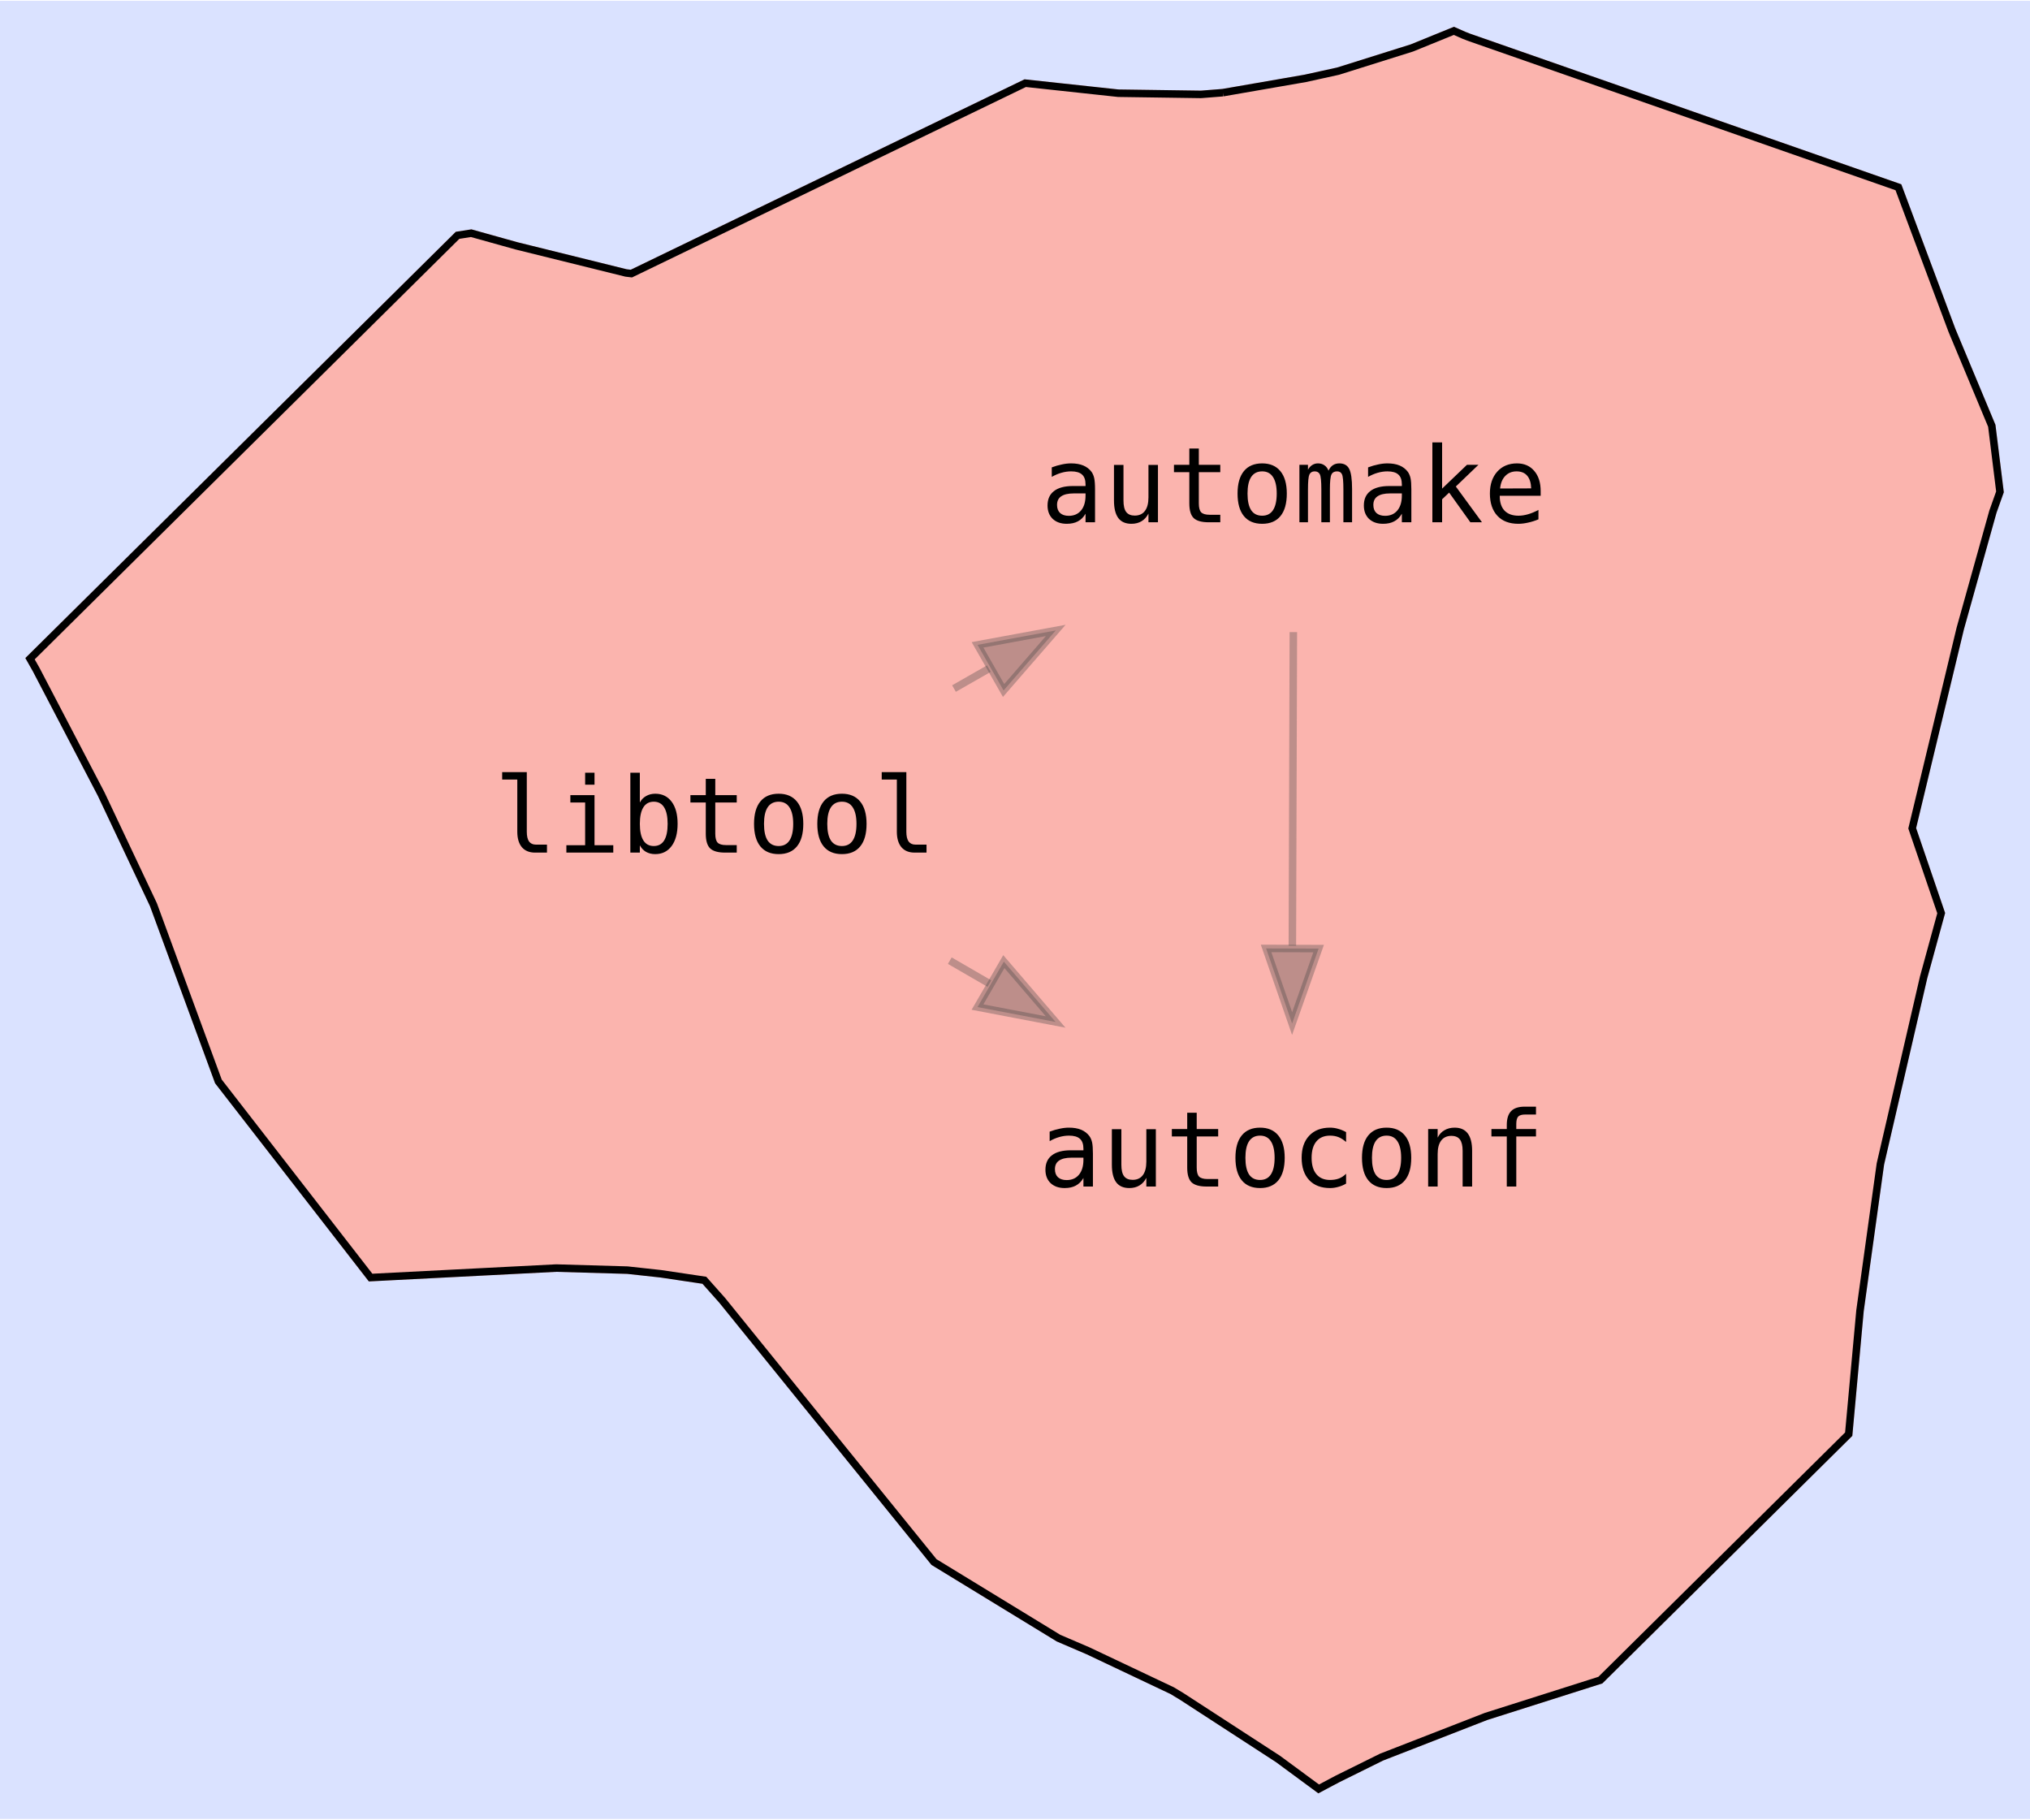
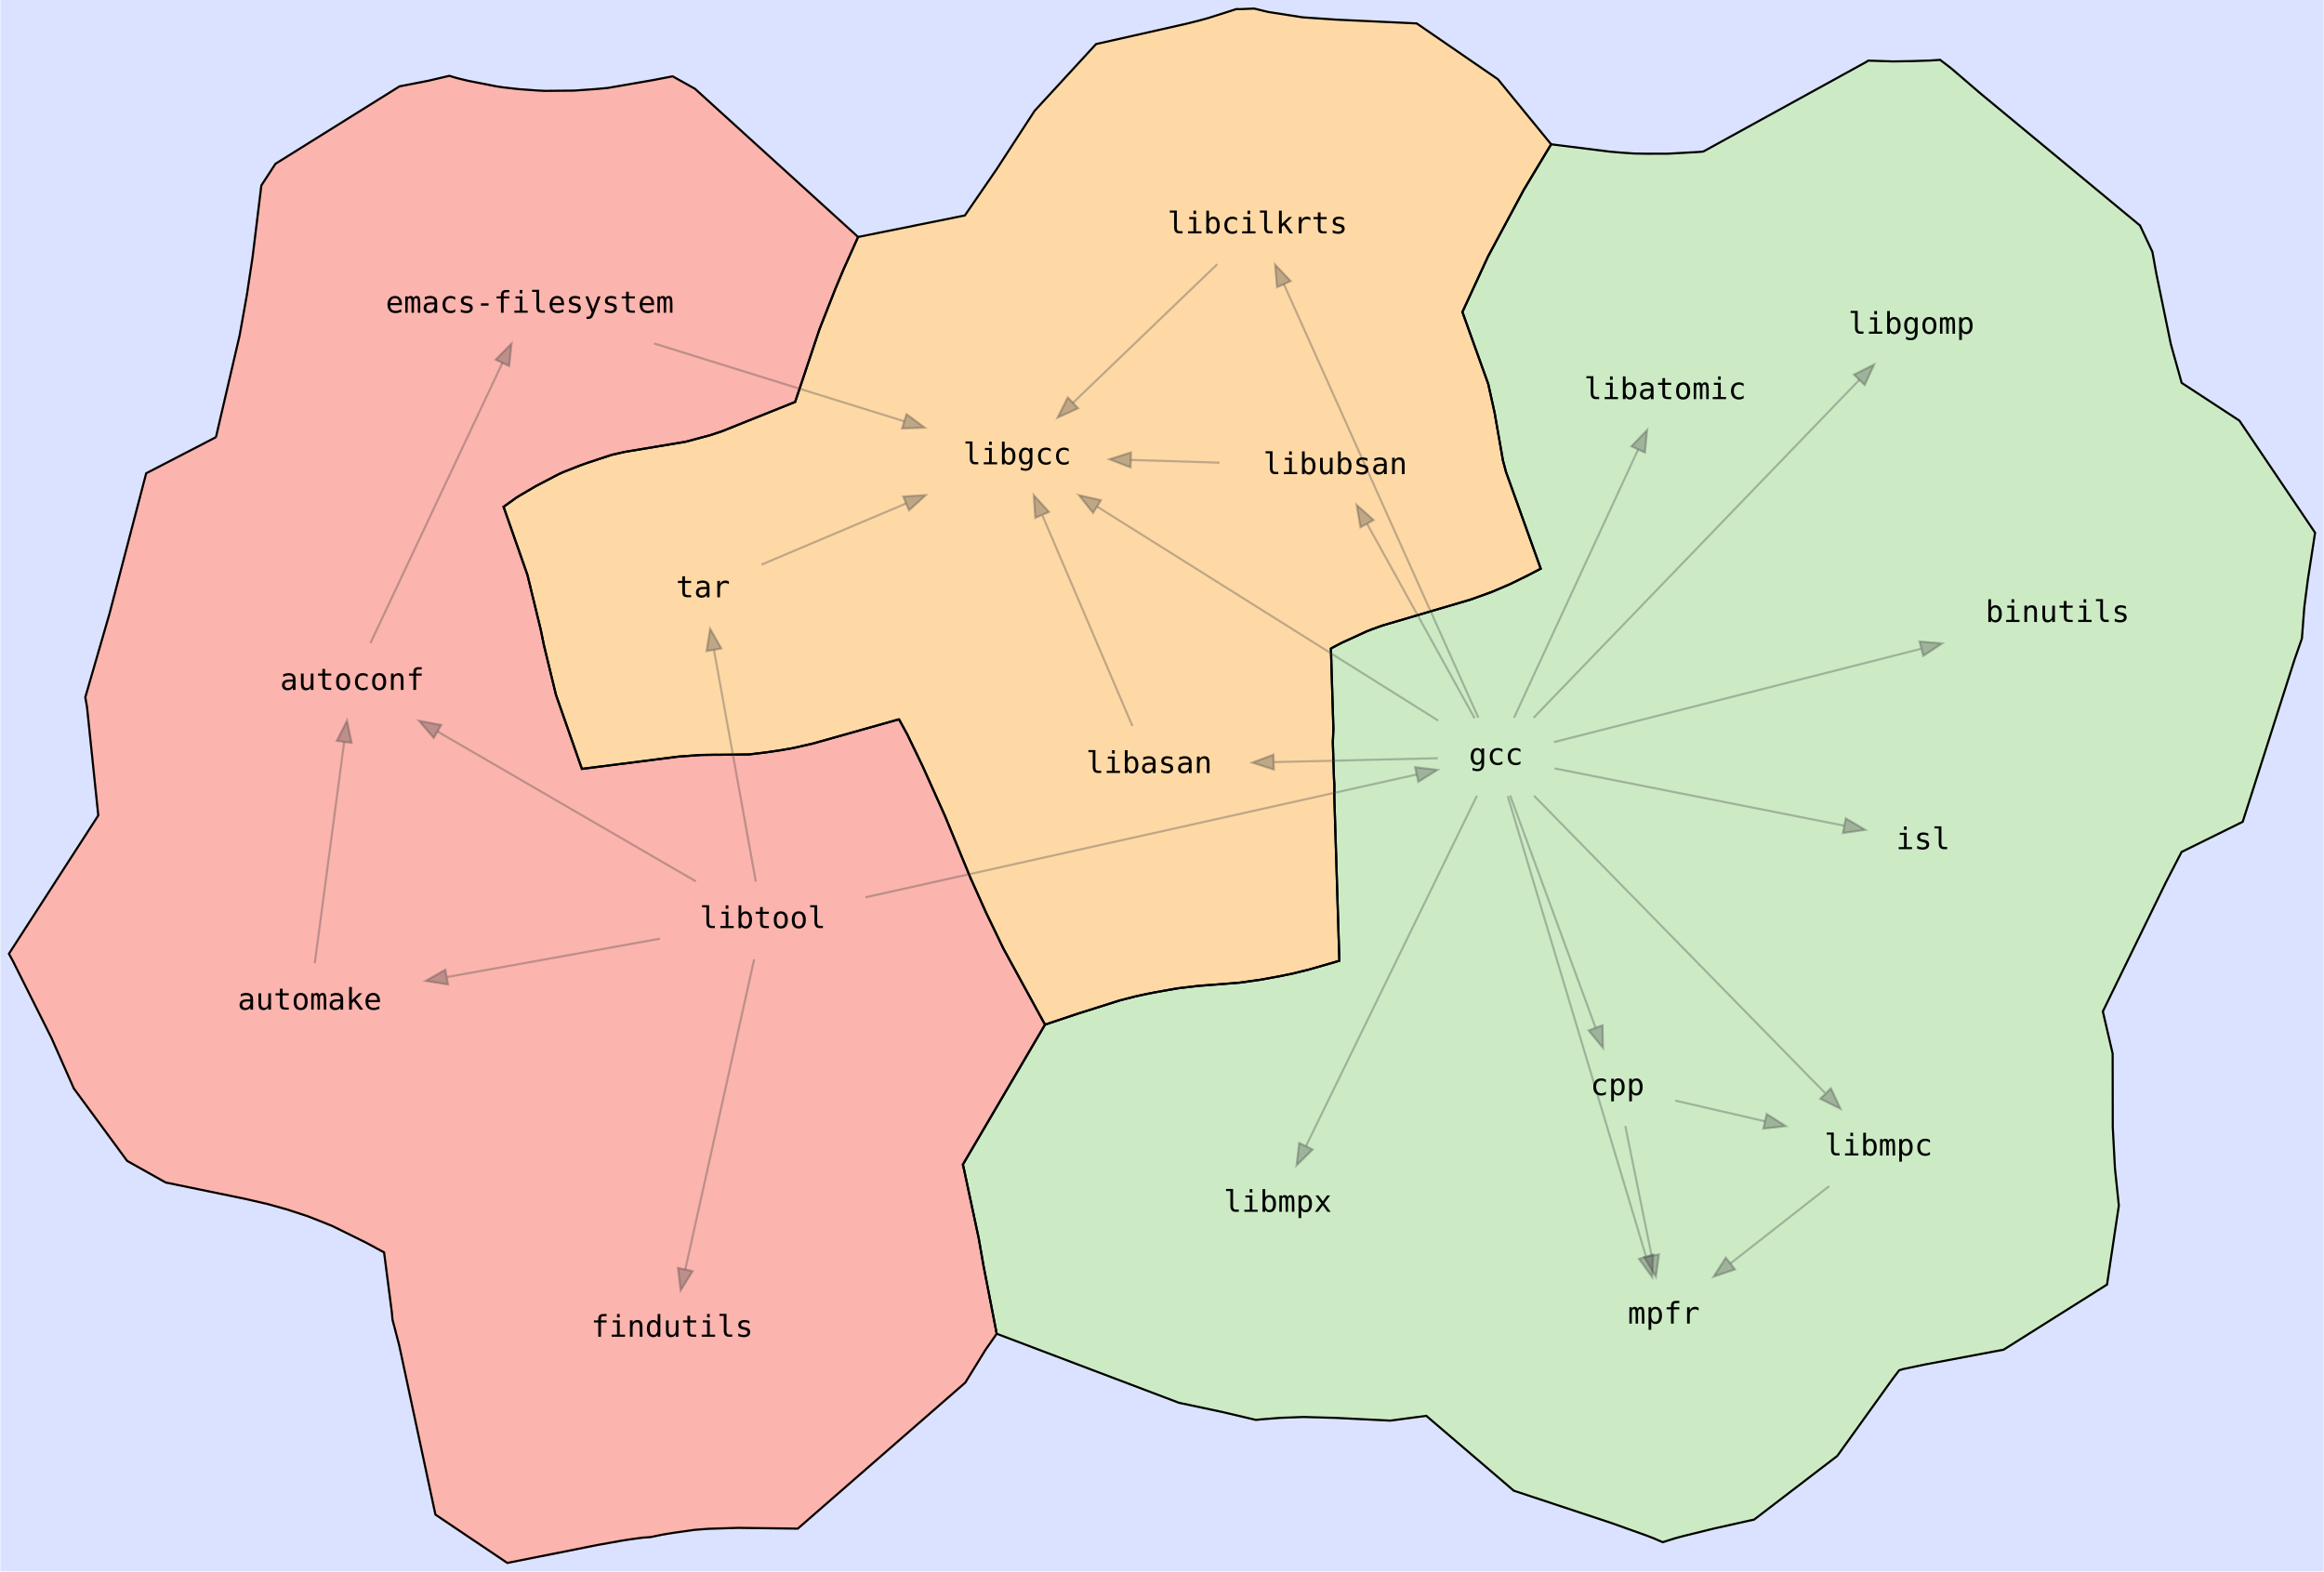
- <svg xmlns="http://www.w3.org/2000/svg" width="270pt" height="242pt" viewBox="0.00 0.00 270.47 242.20">
-   <g id="graph0" class="graph" transform="scale(1 1) rotate(0) translate(47.2194 172.2527)">
-     <polygon fill="#dae2ff" stroke="transparent" points="-47.219,69.945 -47.219,-172.253 223.25,-172.253 223.25,69.945 -47.219,69.945" />
-     <polygon fill="#fbb4ae" stroke="#fbb4ae" points="-33.744,-66.589 -26.778,-51.852 -18.12,-28.304 2.158,-2.173 26.885,-3.439 27.621,-34.826 25.884,-55.668 9.627,-56.293 31.509,-62.473 32.036,-62.156 33.344,-62.156 34.216,-62.357 38.188,-62.357 38.7,-62.24 39.157,-62.24 42.915,-65.723 45.777,-66.965 45.777,-66.965 42.915,-65.723 39.157,-62.24 42.237,-59.538 45.569,-58.093 50.602,-58.093 54.454,-59.767 57.245,-62.139 58.118,-62.139 58.678,-62.263 61.019,-62.263 61.777,-62.432 63.476,-106.309 60.306,-109.781 87.852,-110.657 87.852,-110.657 60.306,-109.781 63.476,-106.309 64.996,-104.824 67.124,-102.982 69.917,-99.758 69.917,-99.758 67.124,-102.982 64.996,-104.824 63.476,-106.309 61.777,-62.432 61.019,-62.263 58.678,-62.263 58.118,-62.139 57.245,-62.139 54.454,-59.767 50.602,-58.093 45.569,-58.093 42.237,-59.538 39.157,-62.24 38.7,-62.24 38.188,-62.357 34.216,-62.357 33.344,-62.156 32.036,-62.156 31.509,-62.473 9.627,-56.293 25.884,-55.668 27.621,-34.826 26.885,-3.439 36.372,-3.164 40.839,-2.677 46.627,-1.813 48.204,-3.904 51.737,-7.872 58.106,-14.421 66.014,-21.751 67.255,-22.762 67.903,-23.587 67.992,-35.031 67.992,-35.031 67.903,-23.587 67.255,-22.762 66.014,-21.751 58.106,-14.421 51.737,-7.872 48.204,-3.904 46.627,-1.813 49.004,.859 77.224,35.725 93.813,45.858 97.761,47.553 108.962,52.858 110.217,53.615 123.063,61.958 128.476,65.945 130.994,64.609 136.855,61.709 150.774,56.291 166.007,51.453 199.095,18.69 200.601,2.245 203.318,-17.307 209.076,-42.167 211.419,-50.721 207.557,-62.024 213.957,-88.632 218.309,-104.199 219.25,-106.845 218.16,-115.641 212.855,-128.346 205.717,-147.419 148.443,-167.421 147.815,-167.669 146.492,-168.253 140.895,-165.975 131.058,-162.884 126.693,-161.924 115.712,-160.018 112.876,-159.794 112.719,-159.789 101.772,-159.946 89.377,-161.284 36.902,-135.918 36.186,-136.003 21.612,-139.609 15.561,-141.298 13.745,-141.015 -43.219,-84.614 -42.406,-83.178 -33.744,-66.589 -33.744,-66.589" />
-     <polyline fill="none" stroke="#000000" points="115.712,-160.018 126.693,-161.924 131.058,-162.884 140.895,-165.975 146.492,-168.253 147.815,-167.669 148.443,-167.421 205.717,-147.419 212.855,-128.346 218.16,-115.641 219.25,-106.845 218.309,-104.199 213.957,-88.632 207.557,-62.024 211.419,-50.721 209.076,-42.167 203.318,-17.307 200.601,2.245 199.095,18.69 166.007,51.453 150.774,56.291 136.855,61.709 130.994,64.609 128.476,65.945 123.063,61.958 110.217,53.615 108.962,52.858 97.761,47.553 93.813,45.858 77.224,35.725 49.004,.859 46.627,-1.813 40.839,-2.677 36.372,-3.164 26.885,-3.439 2.158,-2.173 -18.12,-28.304 -26.778,-51.852 -33.744,-66.589 -42.406,-83.178 -43.219,-84.614 13.745,-141.015 15.561,-141.298 21.612,-139.609 36.186,-136.003 36.902,-135.918 89.377,-161.284 101.772,-159.946 112.719,-159.789 112.876,-159.794 115.712,-160.018 " />
+ <svg xmlns="http://www.w3.org/2000/svg" width="1087pt" height="735pt" viewBox="0.00 0.00 1087.18 735.36">
+   <g id="graph0" class="graph" transform="scale(1 1) rotate(0) translate(90.7883 639.8254)">
+     <polygon fill="#dae2ff" stroke="transparent" points="-90.788,95.538 -90.788,-639.825 996.391,-639.825 996.391,95.538 -90.788,95.538" />
+     <polygon fill="#fbb4ae" stroke="#fbb4ae" points="201.295,-428.35 201.551,-473.332 199.217,-493.195 196.904,-496.517 196.904,-496.517 199.217,-493.195 201.551,-473.332 201.295,-428.35 195.127,-426.925 183.688,-423.157 180.242,-421.91 172.678,-418.93 170.193,-417.793 159.725,-412.315 152.145,-407.86 150.534,-406.862 144.689,-402.66 155.864,-370.756 162.092,-345.116 163.583,-337.834 169.202,-314.677 139.099,-316.346 111.785,-316.242 111.785,-316.242 139.099,-316.346 169.202,-314.677 181.339,-280.027 226.123,-285.73 227.031,-285.82 237.172,-286.541 244.134,-286.642 244.164,-286.643 245.315,-286.626 250.274,-286.687 250.479,-286.684 259.474,-286.784 267.449,-287.738 273.97,-288.695 273.328,-211.289 269.862,-213.32 266.607,-213.964 266.607,-213.964 269.862,-213.32 273.328,-211.289 274.954,-209.695 272.837,-207.394 269.749,-205.447 269.749,-205.447 272.837,-207.394 274.954,-209.695 273.328,-211.289 273.97,-288.695 280.132,-289.767 289.441,-291.889 329.732,-303.233 333.634,-296.101 340.794,-281.273 351.28,-257.921 363.006,-229.42 370.433,-212.848 378.657,-195.806 312.272,-202.525 312.272,-202.525 378.657,-195.806 398.056,-160.347 359.608,-94.862 359.984,-93.37 367.06,-60.246 369.279,-47.504 375.455,-15.7 370.151,-8.108 360.76,7.141 282.369,75.484 254.419,75.125 251.869,32.192 251.869,32.192 254.419,75.125 240.714,75.552 240.525,75.562 234.184,76.039 224.025,77.475 225.485,-13.282 228.573,-14.485 232.562,-17.705 228.805,-20.947 225.181,-22.476 222.087,-22.476 222.087,-22.476 225.181,-22.476 228.805,-20.947 232.562,-17.705 228.573,-14.485 225.485,-13.282 222.441,-13.282 222.441,-13.282 225.485,-13.282 224.025,77.475 219.14,78.274 213.54,79.435 209.706,79.714 203.618,80.542 200.006,81.11 188.495,83.163 146.44,91.538 112.797,68.918 95.808,-10.479 92.694,-22.342 92.416,-25.626 147.23,-23.937 147.23,-23.937 92.416,-25.626 88.772,-53.775 80.424,-58.291 64.478,-66.165 64.653,-82.451 66.49,-113.519 66.49,-113.519 64.653,-82.451 64.478,-66.165 53.184,-70.655 43.084,-73.947 34.142,-76.434 34.603,-149.825 38.043,-170.885 36.121,-171.306 35.986,-171.622 39.173,-215.459 40.778,-171.289 44.776,-171.289 44.879,-171.419 46.827,-173.029 46.827,-173.029 44.879,-171.419 44.776,-171.289 40.778,-171.289 39.173,-215.459 35.986,-171.622 36.121,-171.306 38.043,-170.885 34.603,-149.825 34.142,-76.434 23.615,-78.856 29.026,-163.936 29.026,-163.936 23.615,-78.856 -13.427,-86.48 -31.475,-96.603 -56.413,-130.483 -66.895,-154.166 -85.053,-190.367 -86.788,-193.504 -44.973,-258.24 -50.247,-308.981 -51.047,-313.544 -39.697,-352.749 -22.554,-418.347 10.099,-435.248 21.193,-482.957 24.582,-501.943 27.253,-519.662 31.338,-553.051 37.951,-563.184 96.019,-599.421 109.623,-602.066 119.307,-604.342 122.668,-603.339 124.484,-602.872 128.286,-601.972 130.552,-517.991 134.351,-497.193 133.77,-497.072 133.77,-497.072 134.351,-497.193 130.552,-517.991 128.286,-601.972 141.246,-599.433 144.191,-598.977 151.775,-598.114 160.493,-597.478 163.954,-597.297 177.558,-597.42 177.47,-537.545 176.198,-516.764 171.808,-498.174 171.804,-497.357 170.365,-497.053 168.858,-462.923 165.399,-496.378 165.924,-497.039 161.844,-500.535 158.717,-501.808 155.781,-501.808 150.491,-499.52 148.449,-497.848 148.096,-497.396 148.096,-497.396 148.449,-497.848 150.491,-499.52 155.781,-501.808 158.717,-501.808 161.844,-500.535 165.924,-497.039 165.399,-496.378 162.949,-494.407 162.949,-494.407 165.399,-496.378 168.858,-462.923 170.365,-497.053 171.804,-497.357 171.808,-498.174 176.198,-516.764 177.47,-537.545 177.558,-597.42 187.484,-598.122 184.608,-497.206 182.235,-497.206 181.276,-497.012 178.817,-497.012 178.817,-497.012 181.276,-497.012 182.235,-497.206 184.608,-497.206 187.484,-598.122 193.395,-598.661 214.724,-602.357 223.797,-604.111 234.24,-598.285 310.578,-528.932 303.786,-513.788 300.121,-505.087 292.516,-485.755 281.13,-451.74 247.132,-438.113 246.555,-437.901 241.63,-436.258 241.285,-436.154 230.231,-433.202 229.658,-433.069 201.295,-428.35 201.295,-428.35" />
+     <polygon fill="#fed9a6" stroke="#fed9a6" points="555.97,-347.12 556.722,-395.482 556.722,-395.482 555.97,-347.12 551.244,-345.422 551.205,-421.702 547.534,-421.702 546.772,-383.481 542.557,-421.074 543.117,-421.81 539.988,-424.412 539.988,-424.412 543.117,-421.81 542.557,-421.074 540.476,-419.338 535.354,-417.085 532.058,-417.085 532.058,-417.085 535.354,-417.085 540.476,-419.338 542.557,-421.074 546.772,-383.481 547.534,-421.702 551.205,-421.702 551.244,-345.422 548.575,-344.376 536.887,-339.017 532.664,-336.806 531.849,-336.325 533.007,-298.791 532.743,-292.441 533.274,-275.52 533.471,-272.613 533.441,-266.75 469.205,-275.325 467.477,-258.446 464.138,-280.323 462.73,-281.595 462.288,-281.595 462.288,-281.595 462.73,-281.595 464.138,-280.323 467.477,-258.446 469.205,-275.325 533.441,-266.75 535.801,-190.262 533.793,-189.645 521.337,-186.07 513.713,-184.198 507.686,-182.97 499.115,-181.402 489.221,-180.006 469.485,-178.457 460.857,-177.438 458.521,-177.07 449.769,-175.515 445.333,-174.64 446.836,-276.943 443.913,-277.521 443.913,-277.521 446.836,-276.943 445.333,-174.64 440.308,-173.548 432.982,-171.669 412.826,-165.297 398.056,-160.347 378.657,-195.806 370.433,-212.848 363.006,-229.42 351.28,-257.921 340.794,-281.273 333.634,-296.101 329.732,-303.233 289.441,-291.889 280.132,-289.767 273.97,-288.695 267.449,-287.738 259.474,-286.784 250.479,-286.684 250.274,-286.687 245.315,-286.626 244.164,-286.643 244.134,-286.642 237.172,-286.541 227.031,-285.82 226.123,-285.73 181.339,-280.027 169.202,-314.677 163.583,-337.834 162.092,-345.116 155.864,-370.756 144.689,-402.66 150.534,-406.862 152.145,-407.86 159.725,-412.315 170.193,-417.793 172.678,-418.93 180.242,-421.91 183.688,-423.157 195.127,-426.925 201.295,-428.35 229.658,-433.069 228.919,-398.403 228.919,-398.403 229.658,-433.069 230.231,-433.202 241.285,-436.154 241.63,-436.258 246.555,-437.901 247.132,-438.113 281.13,-451.74 292.516,-485.755 300.121,-505.087 303.786,-513.788 310.578,-528.932 360.556,-539.008 375.248,-560.39 393.19,-587.958 421.935,-619.198 464.156,-628.704 469.294,-629.981 474.408,-631.371 487.648,-635.591 489.106,-635.534 495.904,-635.825 502.54,-634.218 502.682,-614.36 502.17,-588.183 502.33,-581.111 505.656,-535.221 506.444,-534.393 504.347,-532.145 501.42,-530.344 497.102,-529.45 494.549,-529.96 494.549,-529.96 497.102,-529.45 501.42,-530.344 504.347,-532.145 506.444,-534.393 505.656,-535.221 502.33,-581.111 502.17,-588.183 502.682,-614.36 502.54,-634.218 518.621,-631.716 534.518,-630.624 572.003,-628.863 609.973,-602.755 634.903,-572.297 622.115,-551.023 605.372,-519.805 593.38,-493.823 605.464,-460.157 608.424,-446.8 612.35,-424.353 613.77,-419.016 630.031,-373.715 624.246,-370.688 615.67,-366.475 606.975,-362.771 597.321,-359.291 555.97,-347.12 555.97,-347.12" />
+     <polygon fill="#ccebc5" stroke="#ccebc5" points="359.984,-93.37 367.06,-60.246 369.279,-47.504 375.455,-15.7 460.698,16.587 481.174,20.938 496.204,24.48 496.41,24.543 496.83,24.597 499.413,24.336 508.183,23.639 519.067,23.242 534.091,23.667 559.686,24.94 576.481,22.7 617.42,57.735 662.958,72.803 679.308,78.636 682.672,79.919 687.104,81.831 692.92,79.994 692.813,71.787 689.481,-19.427 685.857,-19.427 685.857,-19.427 689.481,-19.427 693.781,-21.299 695.227,-22.553 695.227,-25.252 692.715,-27.584 690.342,-28.602 690.342,-28.602 692.715,-27.584 695.227,-25.252 695.227,-22.553 693.781,-21.299 689.481,-19.427 692.813,71.787 692.92,79.994 696.572,79.01 711.298,75.385 729.908,71.243 768.811,41.463 794.894,5.178 797.764,1.388 799.75,.796 798.874,-42.042 798.884,-42.627 795.444,-101.321 791.313,-98.603 788.177,-97.954 784.751,-98.671 779.873,-101.891 779.198,-102.619 781.554,-105.286 782.907,-106.131 782.907,-106.131 781.554,-105.286 779.198,-102.619 779.873,-101.891 784.751,-98.671 788.177,-97.954 791.313,-98.603 795.444,-101.321 798.884,-42.627 798.874,-42.042 799.75,.796 809.795,-1.315 846.64,-8.252 895.027,-38.723 900.557,-75.656 898.736,-93.2 897.719,-112.421 897.66,-146.809 893.078,-166.539 922.567,-226.925 929.924,-241.166 958.524,-255.272 982.734,-331.044 896.958,-346.126 896.613,-268.201 902.761,-262.881 820.226,-252.588 817.287,-249.944 817.247,-249.871 815.334,-248.382 815.334,-243.615 813.072,-242.22 809.6,-241.491 809.6,-241.491 813.072,-242.22 815.334,-243.615 815.334,-248.382 817.247,-249.871 817.287,-249.944 820.226,-252.588 902.761,-262.881 896.613,-268.201 896.958,-346.126 982.734,-331.044 986.228,-341.045 987.355,-355.743 988.971,-368.327 897.054,-359.013 895.846,-385.54 892.385,-355.337 890.421,-353.839 886.479,-379.186 884.897,-412.623 880.955,-352.706 880.91,-352.706 877.031,-349.263 874.514,-348.2 874.514,-348.2 877.031,-349.263 880.91,-352.706 877.154,-355.868 874.358,-357.003 870.437,-357.003 865.232,-354.685 862.579,-352.454 862.538,-352.454 862.319,-352.408 859.549,-352.408 858.497,-352.179 855.216,-352.179 850.893,-294.832 849.739,-295.225 849.394,-312.583 849.394,-312.583 849.739,-295.225 850.893,-294.832 855.216,-352.179 858.497,-352.179 859.549,-352.408 862.319,-352.408 862.538,-352.454 862.579,-352.454 865.232,-354.685 870.437,-357.003 874.358,-357.003 877.154,-355.868 880.91,-352.706 880.955,-352.706 884.897,-412.623 886.479,-379.186 890.421,-353.839 892.385,-355.337 895.846,-385.54 897.054,-359.013 988.971,-368.327 992.391,-390.546 956.969,-443 929.961,-460.661 924.888,-478.801 918.118,-511.676 916.263,-521.978 910.481,-534.286 835.605,-596.256 822.172,-607.8 816.921,-611.83 816.514,-611.784 817.773,-529.626 818.966,-512.835 817.921,-487.419 818.453,-487.419 818.453,-487.419 817.921,-487.419 818.966,-512.835 817.773,-529.626 816.514,-611.784 812.168,-611.503 803.654,-611.227 803.473,-492.234 806.795,-491.58 811.044,-488.993 812.72,-487.309 811.06,-485.655 807.533,-483.526 803.847,-482.763 803.847,-482.763 807.533,-483.526 811.06,-485.655 812.72,-487.309 811.044,-488.993 806.795,-491.58 803.473,-492.234 803.654,-611.227 794.875,-611.085 783.332,-611.458 782.008,-610.644 784.095,-530.529 783.63,-513.961 783.63,-513.961 784.095,-530.529 782.008,-610.644 706.141,-568.936 705.644,-568.863 707.688,-496.755 707.642,-495.307 707.642,-495.307 707.688,-496.755 705.644,-568.863 704.232,-568.732 689.698,-567.911 679.637,-567.891 682.865,-460.035 685.747,-461.178 690.027,-461.178 694.839,-459.15 696.463,-457.868 697.283,-456.845 692.87,-453.148 690.108,-452.066 686.735,-452.066 686.735,-452.066 690.108,-452.066 692.87,-453.148 697.283,-456.845 696.463,-457.868 694.839,-459.15 690.027,-461.178 685.747,-461.178 682.865,-460.035 679.637,-567.891 673.703,-567.987 667.101,-568.452 662.248,-568.882 662.335,-484.136 662.335,-484.136 662.248,-568.882 634.903,-572.297 622.115,-551.023 605.372,-519.805 593.38,-493.823 605.464,-460.157 608.424,-446.8 612.35,-424.353 613.77,-419.016 630.031,-373.715 624.246,-370.688 615.67,-366.475 606.975,-362.771 597.321,-359.291 598.549,-321.67 601.927,-289.233 602.678,-288.108 601.694,-285.284 601.694,-285.26 602.111,-284.005 605.729,-281.605 608.46,-281.029 608.46,-281.029 605.729,-281.605 602.111,-284.005 600.813,-281.625 597.59,-278.933 594.342,-196.025 603.465,-199.568 614.82,-203.337 614.929,-203.367 617.411,-203.979 658.489,-212.958 657.522,-180.892 657.522,-180.892 658.489,-212.958 617.411,-203.979 614.929,-203.367 614.82,-203.337 603.465,-199.568 594.342,-196.025 597.59,-278.933 600.813,-281.625 602.111,-284.005 601.694,-285.26 601.694,-285.284 602.678,-288.108 601.927,-289.233 598.549,-321.67 597.321,-359.291 555.97,-347.12 551.244,-345.422 548.575,-344.376 536.887,-339.017 532.664,-336.806 531.849,-336.325 533.007,-298.791 532.743,-292.441 533.274,-275.52 533.471,-272.613 533.441,-266.75 535.801,-190.262 533.793,-189.645 521.337,-186.07 513.713,-184.198 507.686,-182.97 499.115,-181.402 489.221,-180.006 469.485,-178.457 460.857,-177.438 458.521,-177.07 449.769,-175.515 445.333,-174.64 440.308,-173.548 432.982,-171.669 412.826,-165.297 398.056,-160.347 359.608,-94.862 359.984,-93.37 474.861,-81.971 474.861,-81.971 359.984,-93.37 359.984,-93.37" />
+     <polyline fill="none" stroke="#000000" points="10.099,-435.248 -22.554,-418.347 -39.697,-352.749 -51.047,-313.544 -50.247,-308.981 -44.973,-258.24 -86.788,-193.504 -85.053,-190.367 -66.895,-154.166 -56.413,-130.483 -31.475,-96.603 -13.427,-86.48 23.615,-78.856 34.142,-76.434 43.084,-73.947 53.184,-70.655 64.478,-66.165 80.424,-58.291 88.772,-53.775 92.416,-25.626 92.694,-22.342 95.808,-10.479 112.797,68.918 146.44,91.538 188.495,83.163 200.006,81.11 203.618,80.542 209.706,79.714 213.54,79.435 219.14,78.274 224.025,77.475 234.184,76.039 240.525,75.562 240.714,75.552 254.419,75.125 282.369,75.484 360.76,7.141 370.151,-8.108 375.455,-15.7 369.279,-47.504 367.06,-60.246 359.984,-93.37 359.608,-94.862 398.056,-160.347 378.657,-195.806 370.433,-212.848 363.006,-229.42 351.28,-257.921 340.794,-281.273 333.634,-296.101 329.732,-303.233 289.441,-291.889 280.132,-289.767 273.97,-288.695 267.449,-287.738 259.474,-286.784 250.479,-286.684 250.274,-286.687 245.315,-286.626 244.164,-286.643 244.134,-286.642 237.172,-286.541 227.031,-285.82 226.123,-285.73 181.339,-280.027 169.202,-314.677 163.583,-337.834 162.092,-345.116 155.864,-370.756 144.689,-402.66 150.534,-406.862 152.145,-407.86 159.725,-412.315 170.193,-417.793 172.678,-418.93 180.242,-421.91 183.688,-423.157 195.127,-426.925 201.295,-428.35 229.658,-433.069 230.231,-433.202 241.285,-436.154 241.63,-436.258 246.555,-437.901 247.132,-438.113 281.13,-451.74 292.516,-485.755 300.121,-505.087 303.786,-513.788 310.578,-528.932 234.24,-598.285 223.797,-604.111 214.724,-602.357 193.395,-598.661 187.484,-598.122 177.558,-597.42 163.954,-597.297 160.493,-597.478 151.775,-598.114 144.191,-598.977 141.246,-599.433 128.286,-601.972 124.484,-602.872 122.668,-603.339 119.307,-604.342 109.623,-602.066 96.019,-599.421 37.951,-563.184 31.338,-553.051 27.253,-519.662 24.582,-501.943 21.193,-482.957 10.099,-435.248 " />
+     <polyline fill="none" stroke="#000000" points="329.732,-303.233 289.441,-291.889 280.132,-289.767 273.97,-288.695 267.449,-287.738 259.474,-286.784 250.479,-286.684 250.274,-286.687 245.315,-286.626 244.164,-286.643 244.134,-286.642 237.172,-286.541 227.031,-285.82 226.123,-285.73 181.339,-280.027 169.202,-314.677 163.583,-337.834 162.092,-345.116 155.864,-370.756 144.689,-402.66 150.534,-406.862 152.145,-407.86 159.725,-412.315 170.193,-417.793 172.678,-418.93 180.242,-421.91 183.688,-423.157 195.127,-426.925 201.295,-428.35 229.658,-433.069 230.231,-433.202 241.285,-436.154 241.63,-436.258 246.555,-437.901 247.132,-438.113 281.13,-451.74 292.516,-485.755 300.121,-505.087 303.786,-513.788 310.578,-528.932 360.556,-539.008 375.248,-560.39 393.19,-587.958 421.935,-619.198 464.156,-628.704 469.294,-629.981 474.408,-631.371 487.648,-635.591 489.106,-635.534 495.904,-635.825 502.54,-634.218 518.621,-631.716 534.518,-630.624 572.003,-628.863 609.973,-602.755 634.903,-572.297 622.115,-551.023 605.372,-519.805 593.38,-493.823 605.464,-460.157 608.424,-446.8 612.35,-424.353 613.77,-419.016 630.031,-373.715 624.246,-370.688 615.67,-366.475 606.975,-362.771 597.321,-359.291 555.97,-347.12 551.244,-345.422 548.575,-344.376 536.887,-339.017 532.664,-336.806 531.849,-336.325 533.007,-298.791 532.743,-292.441 533.274,-275.52 533.471,-272.613 533.441,-266.75 535.801,-190.262 533.793,-189.645 521.337,-186.07 513.713,-184.198 507.686,-182.97 499.115,-181.402 489.221,-180.006 469.485,-178.457 460.857,-177.438 458.521,-177.07 449.769,-175.515 445.333,-174.64 440.308,-173.548 432.982,-171.669 412.826,-165.297 398.056,-160.347 378.657,-195.806 370.433,-212.848 363.006,-229.42 351.28,-257.921 340.794,-281.273 333.634,-296.101 329.732,-303.233 " />
+     <polyline fill="none" stroke="#000000" points="533.793,-189.645 521.337,-186.07 513.713,-184.198 507.686,-182.97 499.115,-181.402 489.221,-180.006 469.485,-178.457 460.857,-177.438 458.521,-177.07 449.769,-175.515 445.333,-174.64 440.308,-173.548 432.982,-171.669 412.826,-165.297 398.056,-160.347 359.608,-94.862 359.984,-93.37 367.06,-60.246 369.279,-47.504 375.455,-15.7 460.698,16.587 481.174,20.938 496.204,24.48 496.41,24.543 496.83,24.597 499.413,24.336 508.183,23.639 519.067,23.242 534.091,23.667 559.686,24.94 576.481,22.7 617.42,57.735 662.958,72.803 679.308,78.636 682.672,79.919 687.104,81.831 692.92,79.994 696.572,79.01 711.298,75.385 729.908,71.243 768.811,41.463 794.894,5.178 797.764,1.388 799.75,.796 809.795,-1.315 846.64,-8.252 895.027,-38.723 900.557,-75.656 898.736,-93.2 897.719,-112.421 897.66,-146.809 893.078,-166.539 922.567,-226.925 929.924,-241.166 958.524,-255.272 982.734,-331.044 986.228,-341.045 987.355,-355.743 988.971,-368.327 992.391,-390.546 956.969,-443 929.961,-460.661 924.888,-478.801 918.118,-511.676 916.263,-521.978 910.481,-534.286 835.605,-596.256 822.172,-607.8 816.921,-611.83 816.514,-611.784 812.168,-611.503 803.654,-611.227 794.875,-611.085 783.332,-611.458 782.008,-610.644 706.141,-568.936 705.644,-568.863 704.232,-568.732 689.698,-567.911 679.637,-567.891 673.703,-567.987 667.101,-568.452 662.248,-568.882 634.903,-572.297 622.115,-551.023 605.372,-519.805 593.38,-493.823 605.464,-460.157 608.424,-446.8 612.35,-424.353 613.77,-419.016 630.031,-373.715 624.246,-370.688 615.67,-366.475 606.975,-362.771 597.321,-359.291 555.97,-347.12 551.244,-345.422 548.575,-344.376 536.887,-339.017 532.664,-336.806 531.849,-336.325 533.007,-298.791 532.743,-292.441 533.274,-275.52 533.471,-272.613 533.441,-266.75 535.801,-190.262 533.793,-189.645 " />
    <g id="edge1" class="edge">
-       <path fill="none" stroke="#444444" stroke-opacity="0.333" d="M125.102,-88.155C125.064,-76.091 125.013,-60.06 124.97,-46.368" />
-       <polygon fill="#444444" fill-opacity="0.333" stroke="#444444" stroke-opacity="0.333" points="128.469,-45.998 124.937,-36.009 121.469,-46.02 128.469,-45.998" />
+       <path fill="none" stroke="#444444" stroke-opacity="0.333" d="M82.399,-338.924C97.059,-370.052 126.997,-433.621 144.136,-470.013" />
+       <polygon fill="#444444" fill-opacity="0.333" stroke="#444444" stroke-opacity="0.333" points="140.977,-471.52 148.404,-479.075 147.31,-468.537 140.977,-471.52" />
    </g>
    <g id="edge2" class="edge">
-       <path fill="none" stroke="#444444" stroke-opacity="0.333" d="M79.886,-80.638C81.425,-81.516 82.979,-82.404 84.538,-83.294" />
-       <polygon fill="#444444" fill-opacity="0.333" stroke="#444444" stroke-opacity="0.333" points="83.024,-86.46 93.443,-88.379 86.495,-80.381 83.024,-86.46" />
+       <path fill="none" stroke="#444444" stroke-opacity="0.333" d="M215.087,-479.11C251.16,-467.888 297.145,-453.582 332.182,-442.681" />
+       <polygon fill="#444444" fill-opacity="0.333" stroke="#444444" stroke-opacity="0.333" points="333.247,-446.015 341.756,-439.703 331.168,-439.331 333.247,-446.015" />
    </g>
    <g id="edge3" class="edge">
-       <path fill="none" stroke="#444444" stroke-opacity="0.333" d="M79.327,-44.391C81.071,-43.381 82.835,-42.359 84.605,-41.334" />
-       <polygon fill="#444444" fill-opacity="0.333" stroke="#444444" stroke-opacity="0.333" points="86.529,-44.264 93.427,-36.222 83.02,-38.207 86.529,-44.264" />
+       <path fill="none" stroke="#444444" stroke-opacity="0.333" d="M56.342,-189.11C59.758,-214.838 66.06,-262.292 70.089,-292.632" />
+       <polygon fill="#444444" fill-opacity="0.333" stroke="#444444" stroke-opacity="0.333" points="66.625,-293.134 71.411,-302.586 73.564,-292.212 66.625,-293.134" />
+     </g>
+     <g id="edge4" class="edge">
+       <path fill="none" stroke="#444444" stroke-opacity="0.333" d="M693.037,-124.805C705.371,-121.954 720.415,-118.477 734.863,-115.138" />
+       <polygon fill="#444444" fill-opacity="0.333" stroke="#444444" stroke-opacity="0.333" points="735.774,-118.519 744.729,-112.857 734.197,-111.699 735.774,-118.519" />
+     </g>
+     <g id="edge5" class="edge">
+       <path fill="none" stroke="#444444" stroke-opacity="0.333" d="M669.609,-112.935C672.975,-96.349 678.006,-71.55 681.896,-52.376" />
+       <polygon fill="#444444" fill-opacity="0.333" stroke="#444444" stroke-opacity="0.333" points="685.364,-52.887 683.923,-42.391 678.504,-51.495 685.364,-52.887" />
+     </g>
+     <g id="edge6" class="edge">
+       <path fill="none" stroke="#444444" stroke-opacity="0.333" d="M765.025,-84.791C751.341,-74.073 733.804,-60.339 718.884,-48.654" />
+       <polygon fill="#444444" fill-opacity="0.333" stroke="#444444" stroke-opacity="0.333" points="720.937,-45.815 710.906,-42.405 716.621,-51.326 720.937,-45.815" />
+     </g>
+     <g id="edge7" class="edge">
+       <path fill="none" stroke="#444444" stroke-opacity="0.333" d="M582.045,-302.626C542.221,-327.613 467.627,-374.416 422.528,-402.712" />
+       <polygon fill="#444444" fill-opacity="0.333" stroke="#444444" stroke-opacity="0.333" points="420.531,-399.834 413.921,-408.113 424.251,-405.763 420.531,-399.834" />
+     </g>
+     <g id="edge8" class="edge">
+       <path fill="none" stroke="#444444" stroke-opacity="0.333" d="M615.704,-267.633C625.537,-240.896 644.065,-190.519 655.661,-158.992" />
+       <polygon fill="#444444" fill-opacity="0.333" stroke="#444444" stroke-opacity="0.333" points="658.995,-160.065 659.162,-149.471 652.425,-157.649 658.995,-160.065" />
+     </g>
+     <g id="edge9" class="edge">
+       <path fill="none" stroke="#444444" stroke-opacity="0.333" d="M626.888,-267.471C658.92,-234.754 726.306,-165.926 762.987,-128.46" />
+       <polygon fill="#444444" fill-opacity="0.333" stroke="#444444" stroke-opacity="0.333" points="765.83,-130.559 770.324,-120.965 760.828,-125.662 765.83,-130.559" />
+     </g>
+     <g id="edge10" class="edge">
+       <path fill="none" stroke="#444444" stroke-opacity="0.333" d="M614.593,-267.282C628.147,-222.159 663.117,-105.742 679.245,-52.05" />
+       <polygon fill="#444444" fill-opacity="0.333" stroke="#444444" stroke-opacity="0.333" points="682.682,-52.772 682.207,-42.188 675.978,-50.758 682.682,-52.772" />
+     </g>
+     <g id="edge11" class="edge">
+       <path fill="none" stroke="#444444" stroke-opacity="0.333" d="M636.207,-292.567C676.398,-302.782 752.904,-322.226 807.861,-336.194" />
+       <polygon fill="#444444" fill-opacity="0.333" stroke="#444444" stroke-opacity="0.333" points="807.304,-339.664 817.858,-338.735 809.029,-332.88 807.304,-339.664" />
+     </g>
+     <g id="edge12" class="edge">
+       <path fill="none" stroke="#444444" stroke-opacity="0.333" d="M636.443,-280.258C671.58,-273.311 732.681,-261.23 771.94,-253.468" />
+       <polygon fill="#444444" fill-opacity="0.333" stroke="#444444" stroke-opacity="0.333" points="772.776,-256.87 781.907,-251.497 771.418,-250.003 772.776,-256.87" />
+     </g>
+     <g id="edge13" class="edge">
+       <path fill="none" stroke="#444444" stroke-opacity="0.333" d="M581.905,-285.026C561.032,-284.531 531.44,-283.829 505.266,-283.208" />
+       <polygon fill="#444444" fill-opacity="0.333" stroke="#444444" stroke-opacity="0.333" points="505.132,-279.704 495.052,-282.965 504.966,-286.702 505.132,-279.704" />
+     </g>
+     <g id="edge14" class="edge">
+       <path fill="none" stroke="#444444" stroke-opacity="0.333" d="M617.542,-303.981C631.468,-334.082 659.276,-394.188 675.555,-429.373" />
+       <polygon fill="#444444" fill-opacity="0.333" stroke="#444444" stroke-opacity="0.333" points="672.444,-430.985 679.819,-438.591 678.797,-428.046 672.444,-430.985" />
+     </g>
+     <g id="edge15" class="edge">
+       <path fill="none" stroke="#444444" stroke-opacity="0.333" d="M600.867,-303.952C581.485,-347.148 532.77,-455.717 509.826,-506.853" />
+       <polygon fill="#444444" fill-opacity="0.333" stroke="#444444" stroke-opacity="0.333" points="506.626,-505.434 505.725,-515.991 513.012,-508.3 506.626,-505.434" />
+     </g>
+     <g id="edge16" class="edge">
+       <path fill="none" stroke="#444444" stroke-opacity="0.333" d="M626.665,-303.923C661.51,-340.071 739.352,-420.824 779.104,-462.062" />
+       <polygon fill="#444444" fill-opacity="0.333" stroke="#444444" stroke-opacity="0.333" points="776.604,-464.512 786.064,-469.283 781.644,-459.654 776.604,-464.512" />
+     </g>
+     <g id="edge17" class="edge">
+       <path fill="none" stroke="#444444" stroke-opacity="0.333" d="M600.188,-267.47C582.191,-230.592 541.341,-146.887 520.199,-103.565" />
+       <polygon fill="#444444" fill-opacity="0.333" stroke="#444444" stroke-opacity="0.333" points="523.29,-101.918 515.759,-94.466 516.999,-104.988 523.29,-101.918" />
+     </g>
+     <g id="edge18" class="edge">
+       <path fill="none" stroke="#444444" stroke-opacity="0.333" d="M599.084,-303.728C586.218,-326.995 563.738,-367.648 548.827,-394.611" />
+       <polygon fill="#444444" fill-opacity="0.333" stroke="#444444" stroke-opacity="0.333" points="545.674,-393.082 543.897,-403.527 551.799,-396.469 545.674,-393.082" />
+     </g>
+     <g id="edge19" class="edge">
+       <path fill="none" stroke="#444444" stroke-opacity="0.333" d="M438.951,-300.111C428.327,-324.961 409.242,-369.604 396.861,-398.566" />
+       <polygon fill="#444444" fill-opacity="0.333" stroke="#444444" stroke-opacity="0.333" points="393.499,-397.527 392.786,-408.098 399.935,-400.278 393.499,-397.527" />
+     </g>
+     <g id="edge20" class="edge">
+       <path fill="none" stroke="#444444" stroke-opacity="0.333" d="M478.683,-516.213C460.191,-498.448 431.822,-471.194 411.152,-451.336" />
+       <polygon fill="#444444" fill-opacity="0.333" stroke="#444444" stroke-opacity="0.333" points="413.554,-448.79 403.918,-444.386 408.705,-453.838 413.554,-448.79" />
+     </g>
+     <g id="edge21" class="edge">
+       <path fill="none" stroke="#444444" stroke-opacity="0.333" d="M479.714,-423.326C466.202,-423.742 451.725,-424.188 438.259,-424.602" />
+       <polygon fill="#444444" fill-opacity="0.333" stroke="#444444" stroke-opacity="0.333" points="438.078,-421.106 428.19,-424.912 438.293,-428.103 438.078,-421.106" />
+     </g>
+     <g id="edge22" class="edge">
+       <path fill="none" stroke="#444444" stroke-opacity="0.333" d="M234.686,-227.388C201.742,-246.497 149.78,-276.637 113.869,-297.467" />
+       <polygon fill="#444444" fill-opacity="0.333" stroke="#444444" stroke-opacity="0.333" points="112,-294.505 105.106,-302.55 115.513,-300.56 112,-294.505" />
+     </g>
+     <g id="edge23" class="edge">
+       <path fill="none" stroke="#444444" stroke-opacity="0.333" d="M217.874,-200.569C188.435,-195.269 150.403,-188.423 118.384,-182.66" />
+       <polygon fill="#444444" fill-opacity="0.333" stroke="#444444" stroke-opacity="0.333" points="118.68,-179.157 108.219,-180.83 117.44,-186.046 118.68,-179.157" />
+     </g>
+     <g id="edge24" class="edge">
+       <path fill="none" stroke="#444444" stroke-opacity="0.333" d="M314.055,-219.939C383.232,-235.352 509.401,-263.463 571.919,-277.393" />
+       <polygon fill="#444444" fill-opacity="0.333" stroke="#444444" stroke-opacity="0.333" points="571.226,-280.824 581.748,-279.582 572.748,-273.991 571.226,-280.824" />
+     </g>
+     <g id="edge25" class="edge">
+       <path fill="none" stroke="#444444" stroke-opacity="0.333" d="M261.922,-190.894C254.458,-157.255 238.536,-85.498 229.733,-45.82" />
+       <polygon fill="#444444" fill-opacity="0.333" stroke="#444444" stroke-opacity="0.333" points="233.137,-45.006 227.554,-36.001 226.303,-46.522 233.137,-45.006" />
+     </g>
+     <g id="edge26" class="edge">
+       <path fill="none" stroke="#444444" stroke-opacity="0.333" d="M262.727,-227.292C257.911,-253.949 248.854,-304.074 243.146,-335.67" />
+       <polygon fill="#444444" fill-opacity="0.333" stroke="#444444" stroke-opacity="0.333" points="239.683,-335.151 241.349,-345.613 246.571,-336.395 239.683,-335.151" />
+     </g>
+     <g id="edge27" class="edge">
+       <path fill="none" stroke="#444444" stroke-opacity="0.333" d="M265.327,-375.594C284.302,-383.622 310.184,-394.573 333.028,-404.238" />
+       <polygon fill="#444444" fill-opacity="0.333" stroke="#444444" stroke-opacity="0.333" points="331.698,-407.475 342.271,-408.149 334.425,-401.029 331.698,-407.475" />
    </g>
    <g id="node1" class="node">
-       <text text-anchor="middle" x="125.16" y="-102.79" font-family="monospace" font-size="14.00" fill="#000000">automake</text>
+       <text text-anchor="middle" x="73.816" y="-317" font-family="monospace" font-size="14.00" fill="#000000">autoconf</text>
    </g>
    <g id="node2" class="node">
-       <text text-anchor="middle" x="124.88" y="-14.3" font-family="monospace" font-size="14.00" fill="#000000">autoconf</text>
+       <text text-anchor="middle" x="156.94" y="-493.5" font-family="monospace" font-size="14.00" fill="#000000">emacs-filesystem</text>
    </g>
    <g id="node3" class="node">
-       <text text-anchor="middle" x="48.096" y="-58.785" font-family="monospace" font-size="14.00" fill="#000000">libtool</text>
+       <text text-anchor="middle" x="385.03" y="-422.54" font-family="monospace" font-size="14.00" fill="#000000">libgcc</text>
+     </g>
+     <g id="node4" class="node">
+       <text text-anchor="middle" x="53.945" y="-167.36" font-family="monospace" font-size="14.00" fill="#000000">automake</text>
+     </g>
+     <g id="node5" class="node">
+       <text text-anchor="middle" x="665.93" y="-127.37" font-family="monospace" font-size="14.00" fill="#000000">cpp</text>
+     </g>
+     <g id="node6" class="node">
+       <text text-anchor="middle" x="788.07" y="-99.14" font-family="monospace" font-size="14.00" fill="#000000">libmpc</text>
+     </g>
+     <g id="node7" class="node">
+       <text text-anchor="middle" x="687.62" y="-20.467" font-family="monospace" font-size="14.00" fill="#000000">mpfr</text>
+     </g>
+     <g id="node8" class="node">
+       <text text-anchor="middle" x="609.07" y="-281.97" font-family="monospace" font-size="14.00" fill="#000000">gcc</text>
+     </g>
+     <g id="node9" class="node">
+       <text text-anchor="middle" x="871.9" y="-348.77" font-family="monospace" font-size="14.00" fill="#000000">binutils</text>
+     </g>
+     <g id="node10" class="node">
+       <text text-anchor="middle" x="808.95" y="-242.45" font-family="monospace" font-size="14.00" fill="#000000">isl</text>
+     </g>
+     <g id="node11" class="node">
+       <text text-anchor="middle" x="446.77" y="-278.12" font-family="monospace" font-size="14.00" fill="#000000">libasan</text>
+     </g>
+     <g id="node12" class="node">
+       <text text-anchor="middle" x="688.23" y="-453.07" font-family="monospace" font-size="14.00" fill="#000000">libatomic</text>
+     </g>
+     <g id="node13" class="node">
+       <text text-anchor="middle" x="497.51" y="-530.6" font-family="monospace" font-size="14.00" fill="#000000">libcilkrts</text>
+     </g>
+     <g id="node14" class="node">
+       <text text-anchor="middle" x="803.48" y="-483.65" font-family="monospace" font-size="14.00" fill="#000000">libgomp</text>
+     </g>
+     <g id="node15" class="node">
+       <text text-anchor="middle" x="506.97" y="-72.757" font-family="monospace" font-size="14.00" fill="#000000">libmpx</text>
+     </g>
+     <g id="node16" class="node">
+       <text text-anchor="middle" x="533.87" y="-417.96" font-family="monospace" font-size="14.00" fill="#000000">libubsan</text>
+     </g>
+     <g id="node17" class="node">
+       <text text-anchor="middle" x="265.99" y="-205.53" font-family="monospace" font-size="14.00" fill="#000000">libtool</text>
+     </g>
+     <g id="node18" class="node">
+       <text text-anchor="middle" x="223.56" y="-14.3" font-family="monospace" font-size="14.00" fill="#000000">findutils</text>
+     </g>
+     <g id="node19" class="node">
+       <text text-anchor="middle" x="238.02" y="-360.34" font-family="monospace" font-size="14.00" fill="#000000">tar</text>
    </g>
  </g>
</svg>
